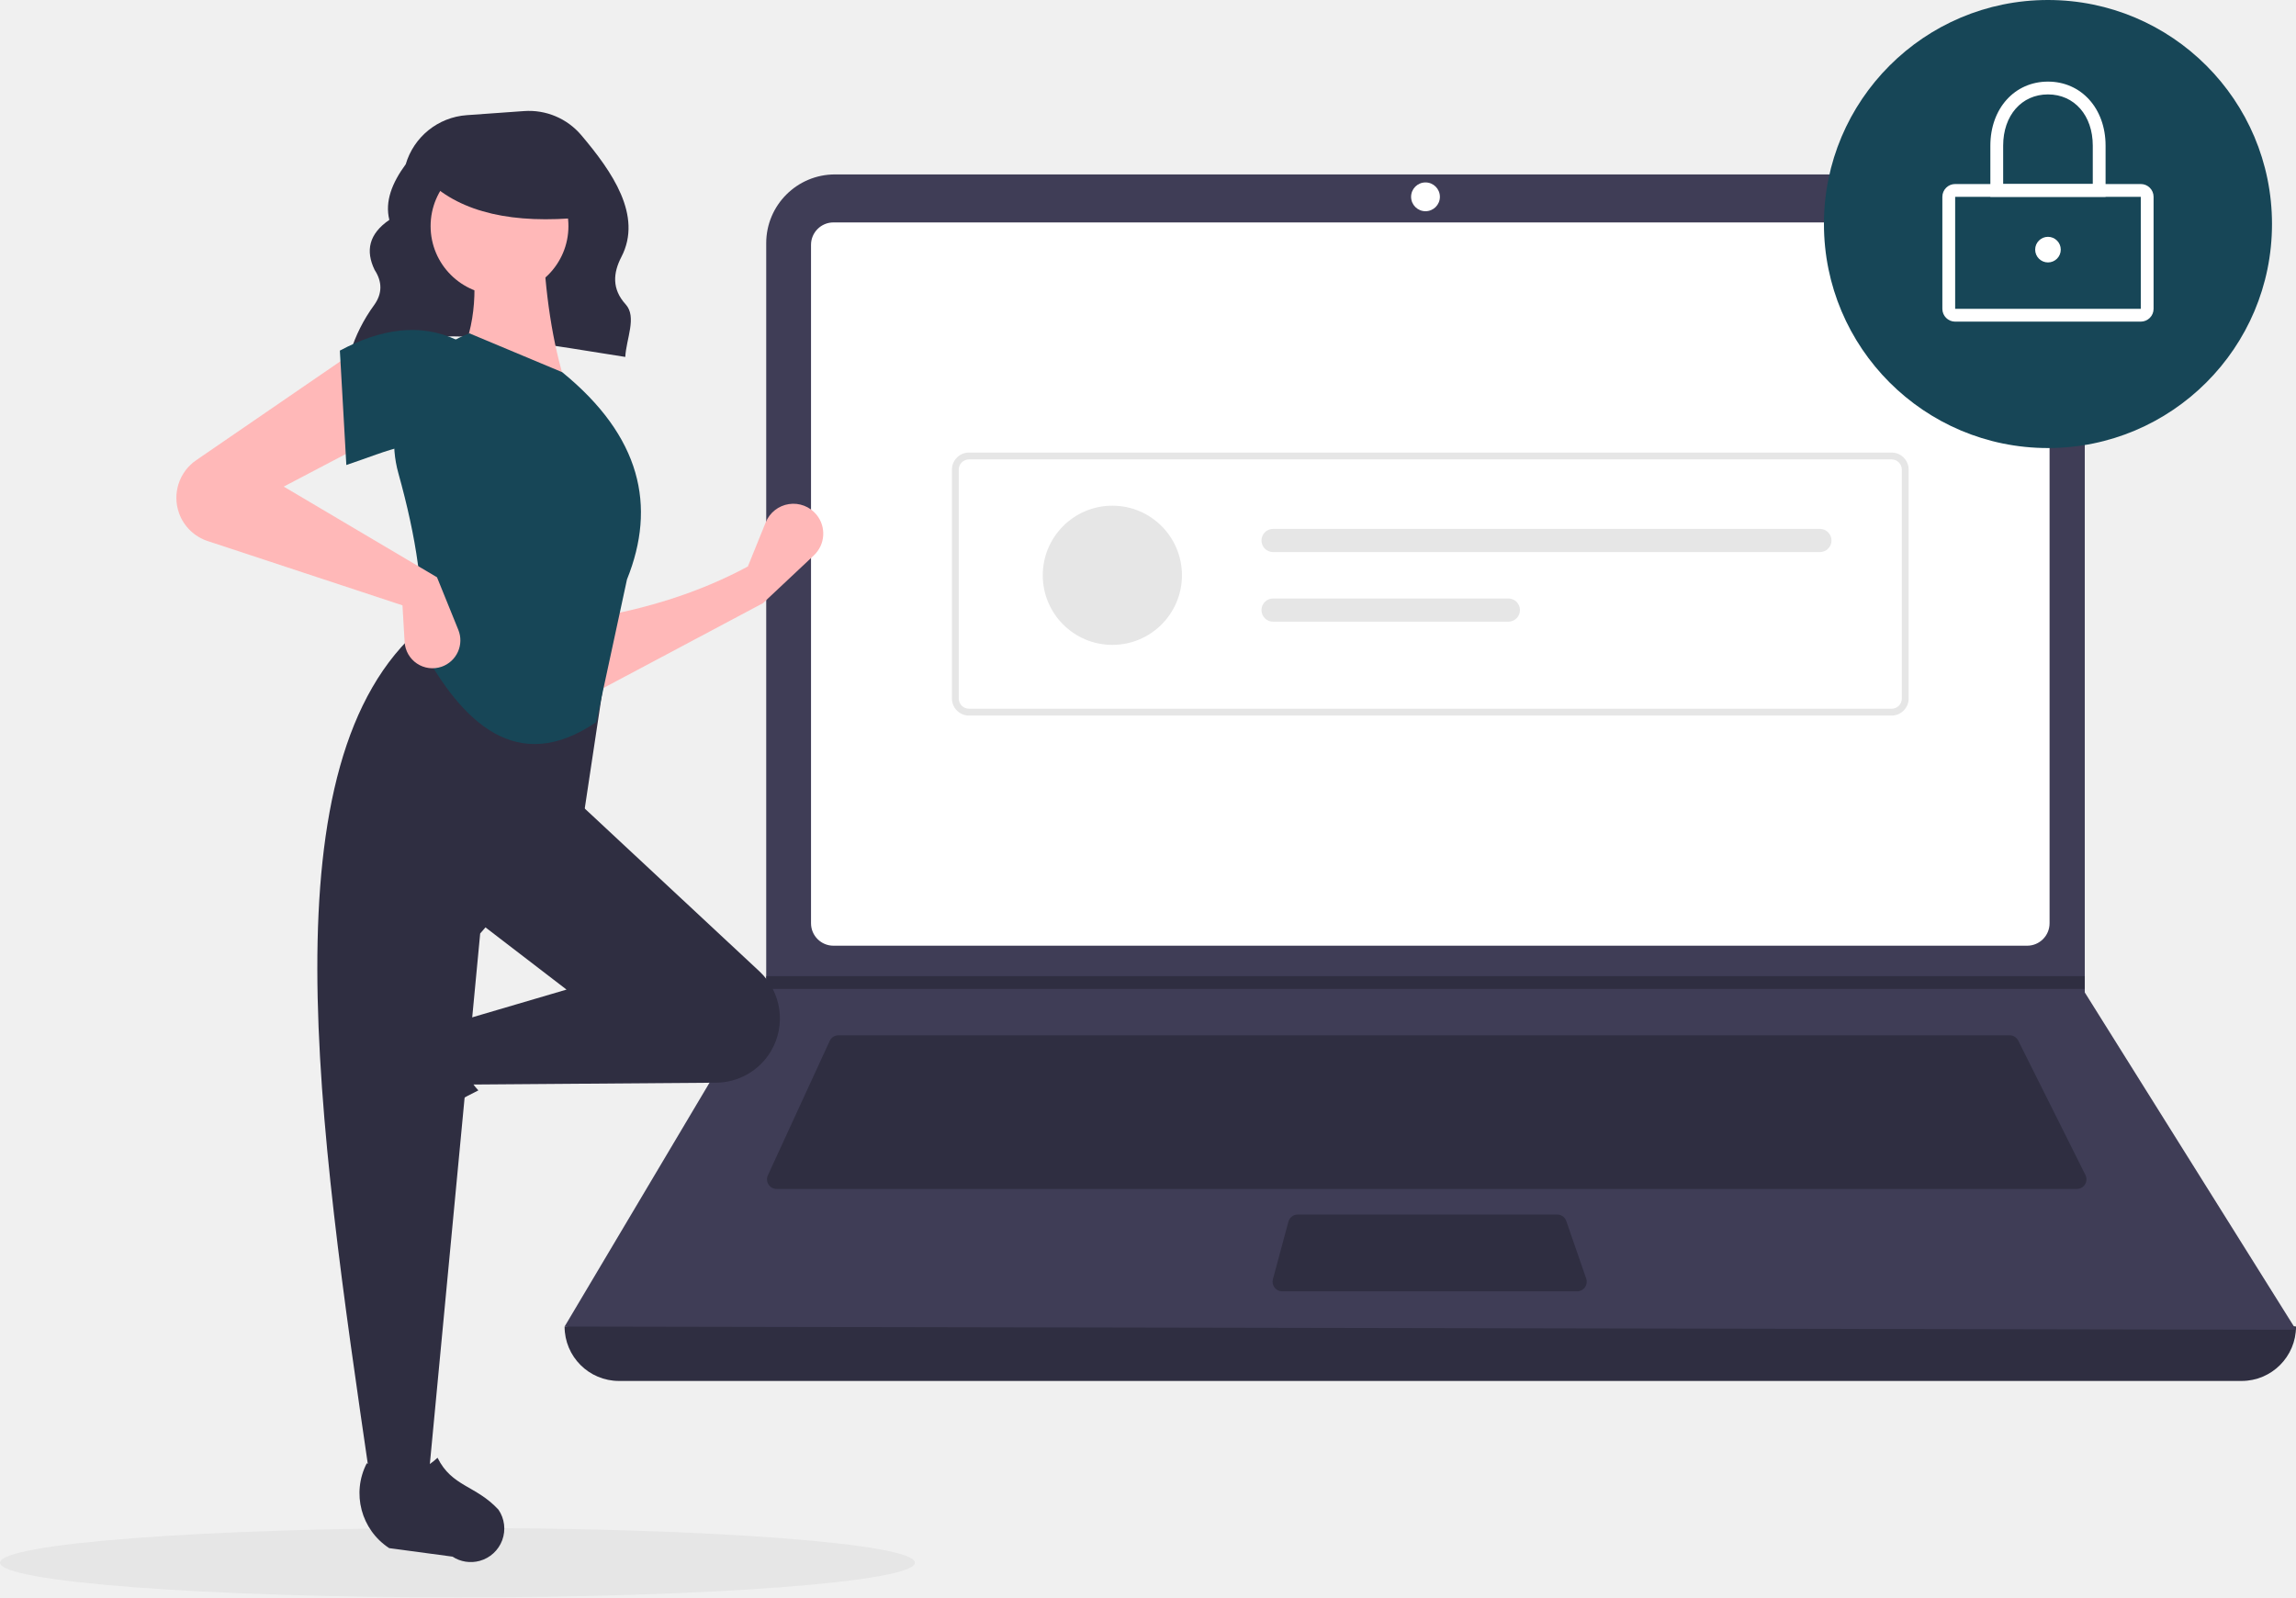
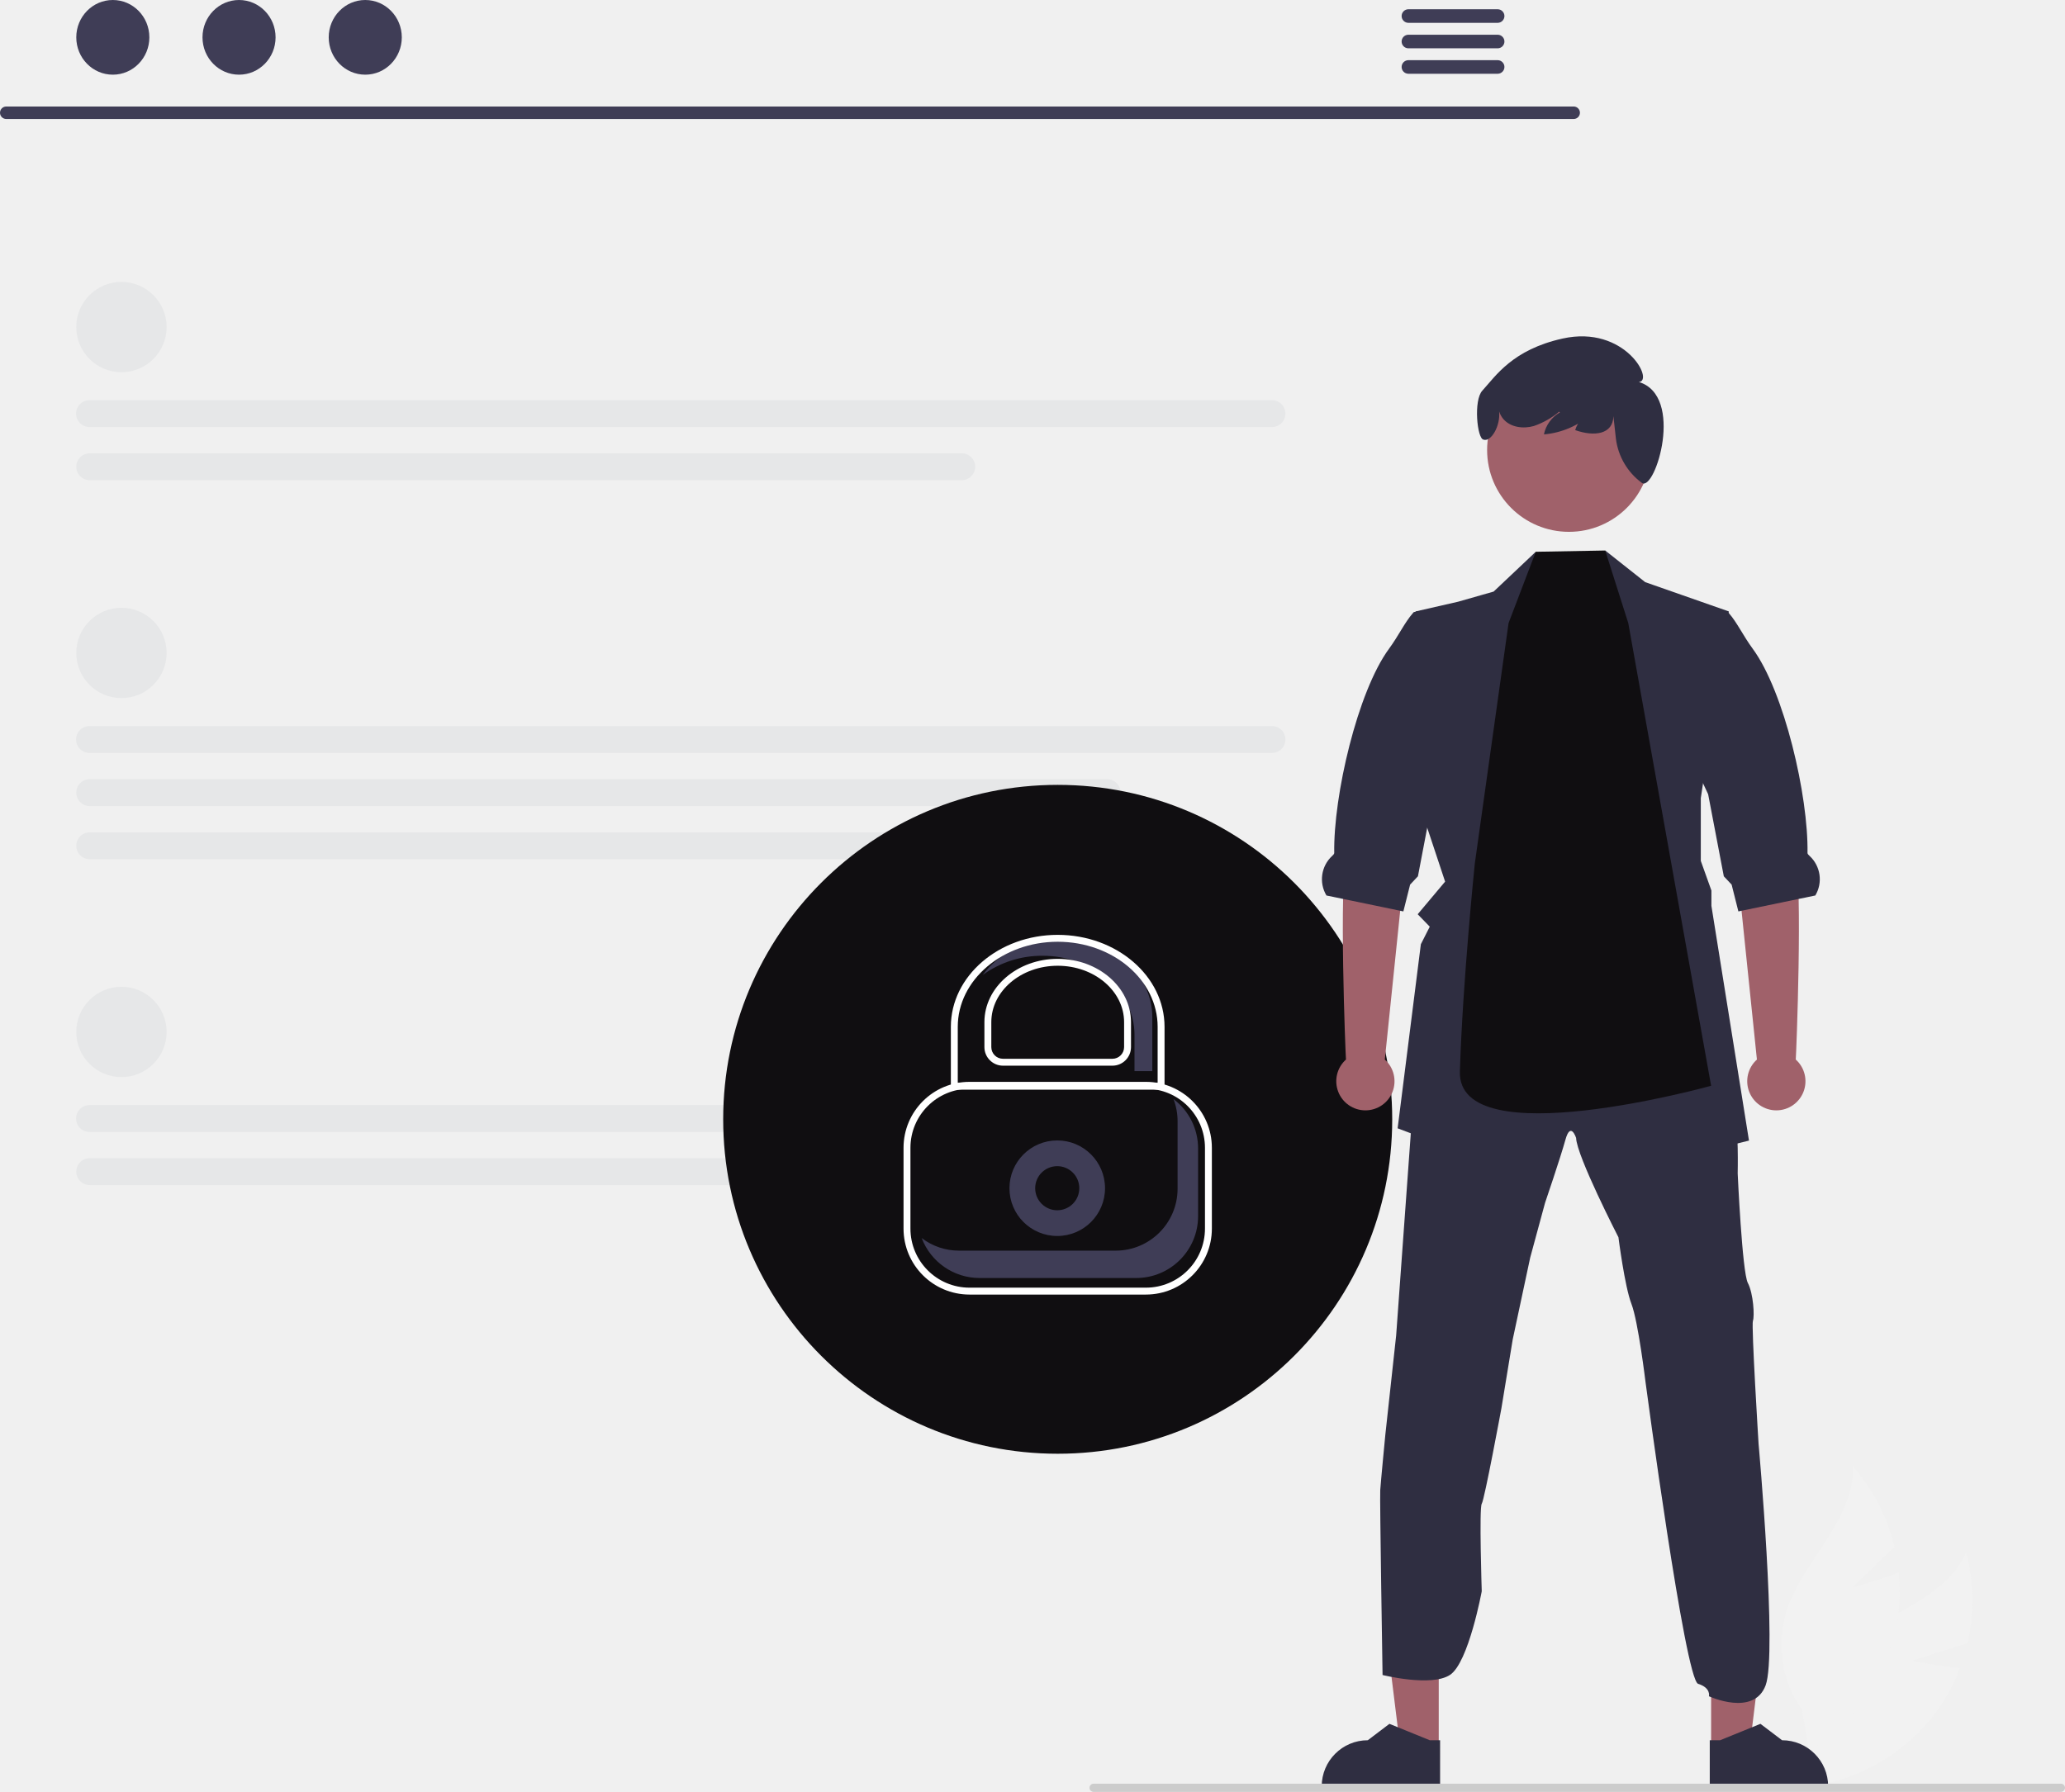
- <svg xmlns="http://www.w3.org/2000/svg" data-name="Layer 1" width="793" height="551.732" viewBox="0 0 793 551.732">
-   <ellipse cx="158" cy="539.732" rx="158" ry="12" fill="#e6e6e6" />
-   <path d="M324.272,296.554c27.497-11.695,61.744-4.285,95.191.858.311-6.228,4.084-13.808.132-18.153-4.801-5.279-4.359-10.825-1.47-16.404,7.388-14.265-3.197-29.444-13.884-42.065a23.669,23.669,0,0,0-19.755-8.292l-19.797,1.414A23.709,23.709,0,0,0,343.635,230.859v0c-4.727,6.429-7.257,12.841-5.664,19.219-7.081,4.839-8.27,10.68-5.089,17.264,2.698,4.146,2.669,8.182-.123,12.106a55.891,55.891,0,0,0-8.31,16.506Z" transform="translate(-203.5 -174.1342)" fill="#2f2e41" />
-   <path d="M977.709,651.097H417.291A18.791,18.791,0,0,1,398.5,632.306h0q304.727-35.415,598,0h0A18.791,18.791,0,0,1,977.709,651.097Z" transform="translate(-203.5 -174.1342)" fill="#2f2e41" />
-   <path d="M996.5,633.412l-598-1.105,69.306-116.616.332-.553V258.131a23.752,23.752,0,0,1,23.754-23.754H899.792a23.752,23.752,0,0,1,23.754,23.754V516.906Z" transform="translate(-203.5 -174.1342)" fill="#3f3d56" />
-   <path d="M491.35,250.957a7.746,7.746,0,0,0-7.738,7.738V493.031a7.747,7.747,0,0,0,7.738,7.738H903.65a7.747,7.747,0,0,0,7.738-7.738V258.694a7.747,7.747,0,0,0-7.738-7.738Z" transform="translate(-203.5 -174.1342)" fill="#fff" />
-   <path d="M493.078,531.718a3.325,3.325,0,0,0-3.013,1.93l-21.355,46.425a3.316,3.316,0,0,0,3.012,4.702H920.814a3.316,3.316,0,0,0,2.965-4.799L900.567,533.551a3.299,3.299,0,0,0-2.965-1.833Z" transform="translate(-203.5 -174.1342)" fill="#2f2e41" />
-   <circle cx="492.342" cy="67.98" r="4.974" fill="#fff" />
-   <path d="M651.7,593.619a3.321,3.321,0,0,0-3.202,2.454l-5.357,19.896a3.316,3.316,0,0,0,3.202,4.179h101.874a3.315,3.315,0,0,0,3.133-4.401l-6.887-19.896a3.318,3.318,0,0,0-3.134-2.231Z" transform="translate(-203.5 -174.1342)" fill="#2f2e41" />
-   <polygon points="720.046 337.135 720.046 341.556 264.306 341.556 264.649 341.004 264.649 337.135 720.046 337.135" fill="#2f2e41" />
-   <circle cx="707.335" cy="77.375" r="77.375" fill="#174657" />
-   <path d="M942.89,285.223H878.779a4.426,4.426,0,0,1-4.421-4.421V242.114a4.426,4.426,0,0,1,4.421-4.421H942.89a4.426,4.426,0,0,1,4.421,4.421v38.688A4.426,4.426,0,0,1,942.89,285.223Zm-64.111-43.109v38.688h64.114L942.89,242.114Z" transform="translate(-203.5 -174.1342)" fill="#fff" />
-   <path d="M930.731,242.114h-39.793V224.428c0-12.81,8.368-22.107,19.896-22.107s19.896,9.297,19.896,22.107Zm-35.372-4.421h30.95V224.428c0-10.413-6.363-17.686-15.475-17.686s-15.475,7.273-15.475,17.686Z" transform="translate(-203.5 -174.1342)" fill="#fff" />
-   <circle cx="707.335" cy="86.218" r="4.421" fill="#fff" />
-   <path d="M856.82,421.284H538.18a5.908,5.908,0,0,1-5.901-5.901V336.342a5.908,5.908,0,0,1,5.901-5.901H856.82a5.908,5.908,0,0,1,5.901,5.901V415.383A5.908,5.908,0,0,1,856.82,421.284Zm-318.64-88.482a3.544,3.544,0,0,0-3.54,3.54V415.383a3.544,3.544,0,0,0,3.54,3.54H856.82a3.544,3.544,0,0,0,3.54-3.54V336.342a3.544,3.544,0,0,0-3.54-3.54Z" transform="translate(-203.5 -174.1342)" fill="#e6e6e6" />
-   <circle cx="384.19" cy="198.695" r="24.036" fill="#e6e6e6" />
-   <path d="M643.203,356.805a4.006,4.006,0,1,0,0,8.012H832.061a4.006,4.006,0,0,0,0-8.012Z" transform="translate(-203.5 -174.1342)" fill="#e6e6e6" />
-   <path d="M643.203,380.842a4.006,4.006,0,1,0,0,8.012H724.469a4.006,4.006,0,1,0,0-8.012Z" transform="translate(-203.5 -174.1342)" fill="#e6e6e6" />
-   <path d="M467.022,382.462,408.119,413.778l-.746-26.096c19.226-3.209,37.517-8.797,54.429-17.895l6.16-15.22a10.318,10.318,0,0,1,17.536-2.678l0,0a10.318,10.318,0,0,1-.908,14.069Z" transform="translate(-203.5 -174.1342)" fill="#ffb8b8" />
-   <path d="M323.098,563.267v0a11.574,11.574,0,0,1,1.469-9.363l12.939-19.858a22.612,22.612,0,0,1,29.335-7.739h0c-5.438,9.256-4.68,17.377,1.878,24.434a117.631,117.631,0,0,0-27.936,19.045A11.574,11.574,0,0,1,323.098,563.267Z" transform="translate(-203.5 -174.1342)" fill="#2f2e41" />
-   <path d="M469.705,537.303l0,0a22.203,22.203,0,0,1-18.871,10.779l-85.96.651-3.728-21.623,38.026-11.184-32.061-24.605L402.154,450.313l63.65,59.324A22.203,22.203,0,0,1,469.705,537.303Z" transform="translate(-203.5 -174.1342)" fill="#2f2e41" />
-   <path d="M351.453,685.179H331.321c-18.075-123.898-36.474-248.142,17.895-294.515l64.122,10.439L405.136,455.532l-35.789,41.008Z" transform="translate(-203.5 -174.1342)" fill="#2f2e41" />
-   <path d="M369.149,713.246h0a11.574,11.574,0,0,1-9.363-1.469l-21.859-2.938a22.612,22.612,0,0,1-7.741-29.335v0c9.257,5.437,17.377,4.679,24.434-1.879,4.986,10.067,13.201,9.453,21.047,17.935A11.574,11.574,0,0,1,369.149,713.246Z" transform="translate(-203.5 -174.1342)" fill="#2f2e41" />
-   <path d="M399.172,307.902l-37.28-8.947c6.192-12.674,6.702-26.776,3.728-41.754l25.351-.746C391.764,275.08,394.167,292.481,399.172,307.902Z" transform="translate(-203.5 -174.1342)" fill="#ffb8b8" />
-   <path d="M409.418,423.552c-27.139,18.493-46.314.633-60.947-26.923,2.033-16.862-1.259-37.041-7.357-58.966a40.138,40.138,0,0,1,24.506-48.401h0l32.061,13.421c27.224,22.19,32.582,46.227,22.368,71.578Z" transform="translate(-203.5 -174.1342)" fill="#174657" />
-   <path d="M331.321,326.542,301.497,342.2l52.938,31.316,7.366,18.17a9.637,9.637,0,0,1-5.789,12.731h0a9.637,9.637,0,0,1-12.762-8.544l-.745-12.663-67.284-22.204a15.733,15.733,0,0,1-9.873-9.611v0a15.733,15.733,0,0,1,5.903-18.303l54.105-37.118Z" transform="translate(-203.5 -174.1342)" fill="#ffb8b8" />
-   <path d="M361.146,329.524c-12.439-5.451-23.749.47-38.026,5.219l-2.237-39.517c14.176-7.556,27.692-9.593,40.263-3.728Z" transform="translate(-203.5 -174.1342)" fill="#174657" />
-   <circle cx="172.525" cy="78.093" r="23.802" fill="#ffb8b8" />
-   <path d="M404.5,249.224c-23.566,2.308-41.523-1.546-53-12.52v-8.838h51Z" transform="translate(-203.5 -174.1342)" fill="#2f2e41" />
+ <svg xmlns="http://www.w3.org/2000/svg" data-name="Layer 1" width="598.383" height="519.366" viewBox="0 0 598.383 519.366">
+   <path d="M854.374,671.404l16.119-5.113a54.561,54.561,0,0,0-.388-26.249c-6.476,14.399-25.475,17.926-36.3,29.419a32.819,32.819,0,0,0-8.395,27.179l-3.391,11.504a54.994,54.994,0,0,0,40.024-22.767,53.121,53.121,0,0,0,6.224-11.783C861.392,672.906,854.374,671.404,854.374,671.404Z" transform="translate(-300.3448 -190.0594)" fill="#f2f2f2" />
+   <path d="M837.15,650.132l12.147-11.765A54.561,54.561,0,0,0,837.242,615.046c.625,15.775-14.806,27.406-19.369,42.52a32.819,32.819,0,0,0,4.607,28.071l2.095,11.809A54.994,54.994,0,0,0,850.245,659.218a53.121,53.121,0,0,0,.316-13.323C844.101,648.345,837.15,650.132,837.15,650.132Z" transform="translate(-300.3448 -190.0594)" fill="#f2f2f2" />
+   <path d="M756.405,224.544H302.112a1.807,1.807,0,0,1,0-3.613H756.405a1.807,1.807,0,0,1,0,3.613Z" transform="translate(-300.3448 -190.0594)" fill="#3f3d56" />
+   <ellipse cx="32.692" cy="10.823" rx="10.588" ry="10.823" fill="#3f3d56" />
+   <ellipse cx="69.267" cy="10.823" rx="10.588" ry="10.823" fill="#3f3d56" />
+   <ellipse cx="105.842" cy="10.823" rx="10.588" ry="10.823" fill="#3f3d56" />
+   <path d="M734.384,192.742h-25.981a1.968,1.968,0,0,0,0,3.934h25.981a1.968,1.968,0,0,0,0-3.934Z" transform="translate(-300.3448 -190.0594)" fill="#3f3d56" />
+   <path d="M734.384,200.126h-25.981a1.968,1.968,0,0,0,0,3.934h25.981a1.968,1.968,0,0,0,0-3.934Z" transform="translate(-300.3448 -190.0594)" fill="#3f3d56" />
+   <path d="M734.384,207.501h-25.981a1.968,1.968,0,0,0,0,3.934h25.981a1.968,1.968,0,0,0,0-3.934Z" transform="translate(-300.3448 -190.0594)" fill="#3f3d56" />
+   <circle cx="35.193" cy="94.795" r="13.089" fill="#e6e7e8" />
+   <path d="M668.861,313.839H326.347a3.898,3.898,0,1,1,0-7.795h342.514a3.898,3.898,0,1,1,0,7.795Z" transform="translate(-300.3448 -190.0594)" fill="#e6e7e8" />
+   <path d="M579.03,329.241H326.347a3.898,3.898,0,0,1,0-7.796H579.03a3.898,3.898,0,1,1,0,7.796Z" transform="translate(-300.3448 -190.0594)" fill="#e6e7e8" />
+   <circle cx="35.193" cy="299.1" r="13.089" fill="#e6e7e8" />
+   <path d="M668.861,518.144H326.347a3.898,3.898,0,1,1,0-7.795h342.514a4.359,4.359,0,0,1,4.114,4.198A3.849,3.849,0,0,1,668.861,518.144Z" transform="translate(-300.3448 -190.0594)" fill="#e6e7e8" />
+   <path d="M579.03,533.546H326.347a3.898,3.898,0,0,1,0-7.796H579.03a3.898,3.898,0,1,1,0,7.796Z" transform="translate(-300.3448 -190.0594)" fill="#e6e7e8" />
+   <circle cx="35.193" cy="189.247" r="13.089" fill="#e6e7e8" />
+   <path d="M668.861,408.29H326.347a3.898,3.898,0,1,1,0-7.795h342.514a3.898,3.898,0,1,1,0,7.795Z" transform="translate(-300.3448 -190.0594)" fill="#e6e7e8" />
+   <path d="M621.163,423.692H326.347a3.898,3.898,0,0,1,0-7.796H621.163a3.898,3.898,0,0,1,0,7.796Z" transform="translate(-300.3448 -190.0594)" fill="#e6e7e8" />
+   <path d="M601.153,439.094H326.347a3.898,3.898,0,0,1,0-7.796H601.153a3.898,3.898,0,1,1,0,7.796Z" transform="translate(-300.3448 -190.0594)" fill="#e6e7e8" />
+   <circle cx="306.495" cy="324.421" r="96.934" fill="#100e11" />
+   <circle cx="306.361" cy="344.393" r="13.848" fill="#3f3d56" />
+   <circle cx="306.361" cy="344.393" r="6.391" fill="#100e11" />
+   <path d="M632.412,565.278h-51.144a19.123,19.123,0,0,1-19.102-19.101V522.728a19.123,19.123,0,0,1,19.102-19.102h51.144a19.123,19.123,0,0,1,19.101,19.102v23.449A19.122,19.122,0,0,1,632.412,565.278Zm-51.144-59.651a17.121,17.121,0,0,0-17.102,17.102v23.449A17.12,17.12,0,0,0,581.268,563.278h51.144a17.12,17.12,0,0,0,17.101-17.101V522.728a17.121,17.121,0,0,0-17.101-17.102Z" transform="translate(-300.3448 -190.0594)" fill="#fff" />
+   <path d="M578.238,552.549h45.395a17.943,17.943,0,0,0,17.943-17.943V514.983a17.863,17.863,0,0,0-1.184-6.365,17.895,17.895,0,0,1,7.131,14.295v19.624a17.943,17.943,0,0,1-17.943,17.943H584.186a17.933,17.933,0,0,1-16.759-11.577A17.84,17.84,0,0,0,578.238,552.549Z" transform="translate(-300.3448 -190.0594)" fill="#3f3d56" />
+   <polygon points="416.909 506.542 405.755 506.541 400.448 463.514 416.912 463.515 416.909 506.542" fill="#a0616a" />
+   <path d="M717.647,708.238l-34.303-.001v-.434a13.352,13.352,0,0,1,13.352-13.351h.001l6.266-4.754,11.691,4.754,2.994 0Z" transform="translate(-300.3448 -190.0594)" fill="#2f2e41" />
+   <polygon points="495.838 506.542 506.993 506.541 512.3 463.514 495.836 463.515 495.838 506.542" fill="#a0616a" />
+   <path d="M795.79,708.238l34.303-.001v-.434a13.352,13.352,0,0,0-13.352-13.351h-.001l-6.266-4.754L798.784,694.452l-2.994 0Z" transform="translate(-300.3448 -190.0594)" fill="#2f2e41" />
+   <path d="M700.302,621.955c.165-2.455,1.475-16.033,1.475-16.033l3.138-28.795,5.53-76.328.361-4.997,28.967-5.561,19.798-9.491,23.531,7.522,18.323,6.871s.031,2.941.173,6.495c.188,4.651.518,10.354,1.302,11.836,1.31,2.62.98,16.684.98,16.684s1.302,28.614,2.941,31.752,1.969,9.671,1.475,10.981,1.639,35.674,1.639,35.674,5.476,60.811,2.04,69.98-16.418,3.163-16.418,3.163.627-2.447-3.138-3.6-15.233-87.38-15.233-87.38-2.133-17.68-4.094-22.747-3.765-19.304-3.765-19.304-12.111-23.563-12.268-28.802c0,0-1.584-4.902-3.083.494s-5.914,18.323-5.914,18.323l-4.306,15.876L738.69,578.289l-3.279,19.97s-4.91,26.504-5.695,27.649,0,25.359,0,25.359-3.796,20.621-9.162,24.222-19.58.057-19.58.057S700.137,624.411,700.302,621.955Z" transform="translate(-300.3448 -190.0594)" fill="#2f2e41" />
+   <polygon points="412.315 236.13 418.755 255.528 410.809 264.987 414.308 268.588 411.727 273.678 404.997 327.032 441.894 341.025 454.319 325.447 464.116 341.025 506.81 330.593 495.922 262.556 495.922 258.108 492.848 249.519 492.848 231.337 500.966 177.215 476.736 168.728 465.151 159.559 461.402 172.454 445.44 169.615 445.024 159.927 432.811 171.466 422.527 174.399 410.213 177.215 408.644 181.137 411.781 180.353 411.272 231.377 412.315 236.13" fill="#2f2e41" />
+   <path d="M701.631,497.164l6.197-59.982,1.636-24.687L692.119,409.359s.687,17.652-1.585,27.611c-2.242,9.828-.297,58.877-.159,60.188a8.439,8.439,0,1,0,11.256.005Z" transform="translate(-300.3448 -190.0594)" fill="#a0616a" />
+   <path d="M684.713,449.611l4.824.996,16.55,3.428.918.188,1.953-7.765,2.267-2.416,4.314-22.606.227-1.177,6.518-13.931,4.51-41.87-16.77,3.012c-.086.086-.165.18-.243.275-2.408,2.73-4.126,6.526-6.934,10.346-9.138,12.432-16.15,42.639-15.875,59.189.008.267-.267.557-.596.855A9.18,9.18,0,0,0,684.713,449.611Z" transform="translate(-300.3448 -190.0594)" fill="#2f2e41" />
+   <path d="M809.453,497.164l-6.197-59.982-1.636-24.687,17.345-3.136s-.687,17.652,1.585,27.611c2.242,9.828.297,58.877.159,60.188a8.439,8.439,0,1,1-11.256.005Z" transform="translate(-300.3448 -190.0594)" fill="#a0616a" />
+   <path d="M826.372,449.611l-4.824.996-16.55,3.428-.918.188-1.953-7.765-2.267-2.416L795.545,421.436l-.227-1.177-6.518-13.931,1.49-41.87,10.77,3.012c.086.086.165.18.243.275,2.408,2.73,4.126,6.526,6.934,10.346,9.138,12.432,16.15,42.639,15.875,59.189-.008.267.267.557.596.855A9.18,9.18,0,0,1,826.372,449.611Z" transform="translate(-300.3448 -190.0594)" fill="#2f2e41" />
+   <path d="M737.489,370.654l7.88-20.667,20.127-.369,6.679,21.036,24.006,134.104s-73.544,20.481-72.798-4.138c.784-25.885,4.323-60.268,4.323-60.268Z" transform="translate(-300.3448 -190.0594)" fill="#100e11" />
+   <circle cx="454.637" cy="130.437" r="23.71" fill="#a0616a" />
+   <path d="M729.874,303.296c3.86-4.201,8.688-11.892,23.312-15.121,18.07-3.991,26.609,12.334,22.052,12.601,13.325,4.035,4.765,31.611.945,29.298A1.125,1.125,0,0,1,776.089,330,18.77,18.77,0,0,1,768.592,317.193l-.725-6.525c-.104,5.309-5.53,6.012-11.074,4.056a6.955,6.955,0,0,1,4.914-4.838,23.786,23.786,0,0,1-13.971,6.079,9.511,9.511,0,0,1,4.625-6.364l-.219-.215a22.85,22.85,0,0,1-7.33,4.15c-3.056.876-6.718.402-8.812-1.99a6.5,6.5,0,0,1-1.252-2.254c.453,4.205-2.368,9.004-4.558,8.18C728.367,317.118,727.304,306.093,729.874,303.296Z" transform="translate(-300.3448 -190.0594)" fill="#2f2e41" />
+   <path d="M898.727,708.235a1.186,1.186,0,0,1-1.19,1.19h-280.29a1.19,1.19,0,0,1,0-2.38h280.29A1.187,1.187,0,0,1,898.727,708.235Z" transform="translate(-300.3448 -190.0594)" fill="#ccc" />
+   <path d="M607.627,461.922c-9.481,0-17.815,4.292-22.533,10.735a29.121,29.121,0,0,1,17.373-5.574c14.682,0,26.626,10.284,26.626,22.925v10.508h5.16v-15.668C634.253,472.206,622.308,461.922,607.627,461.922Z" transform="translate(-300.3448 -190.0594)" fill="#3f3d56" />
+   <path d="M637.798,505.893h-61.918V487.675c0-14.698,13.888-26.656,30.959-26.656s30.959,11.958,30.959,26.656Zm-59.918-2h57.918V487.675c0-13.596-12.991-24.656-28.959-24.656s-28.959,11.061-28.959,24.656Z" transform="translate(-300.3448 -190.0594)" fill="#fff" />
+   <path d="M622.697,498.938H590.982a5.388,5.388,0,0,1-5.381-5.382v-7.25c0-10.108,9.528-18.332,21.239-18.332s21.239,8.224,21.239,18.332v7.25A5.388,5.388,0,0,1,622.697,498.938Zm-15.857-28.964c-10.608,0-19.239,7.326-19.239,16.332v7.25a3.385,3.385,0,0,0,3.381,3.382h31.715a3.385,3.385,0,0,0,3.381-3.382v-7.25C626.078,477.3,617.448,469.974,606.839,469.974Z" transform="translate(-300.3448 -190.0594)" fill="#fff" />
</svg>
